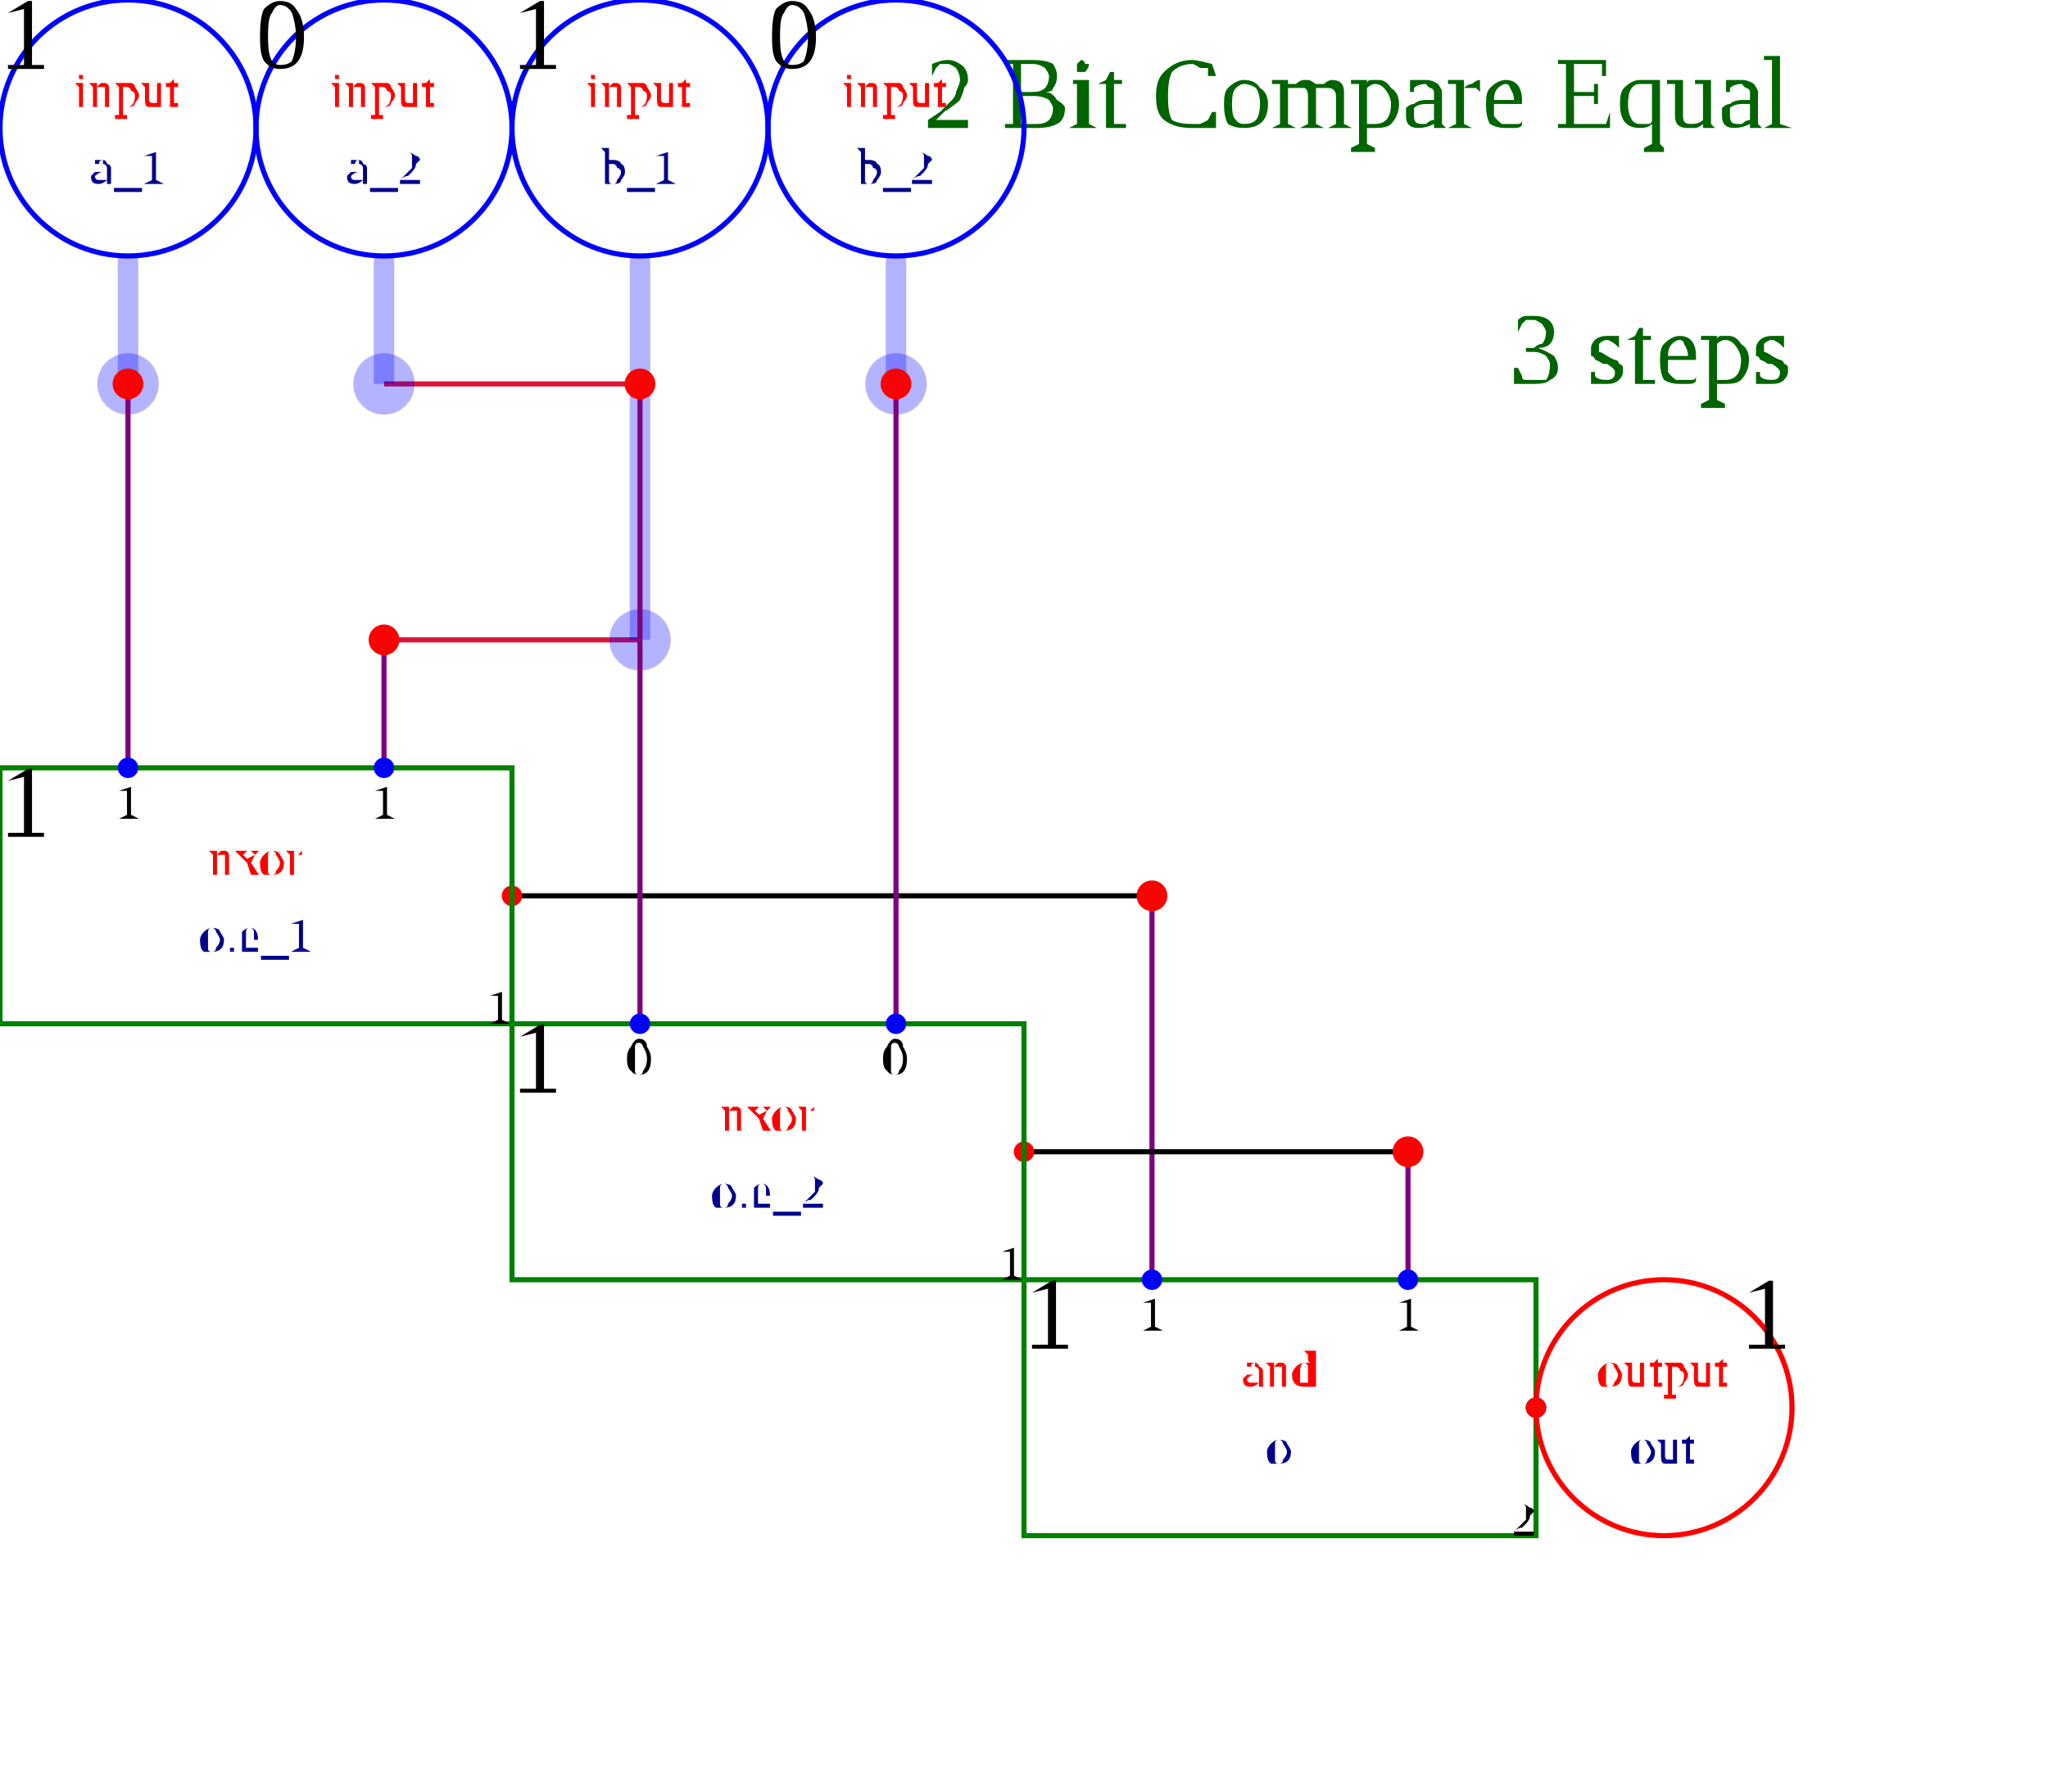
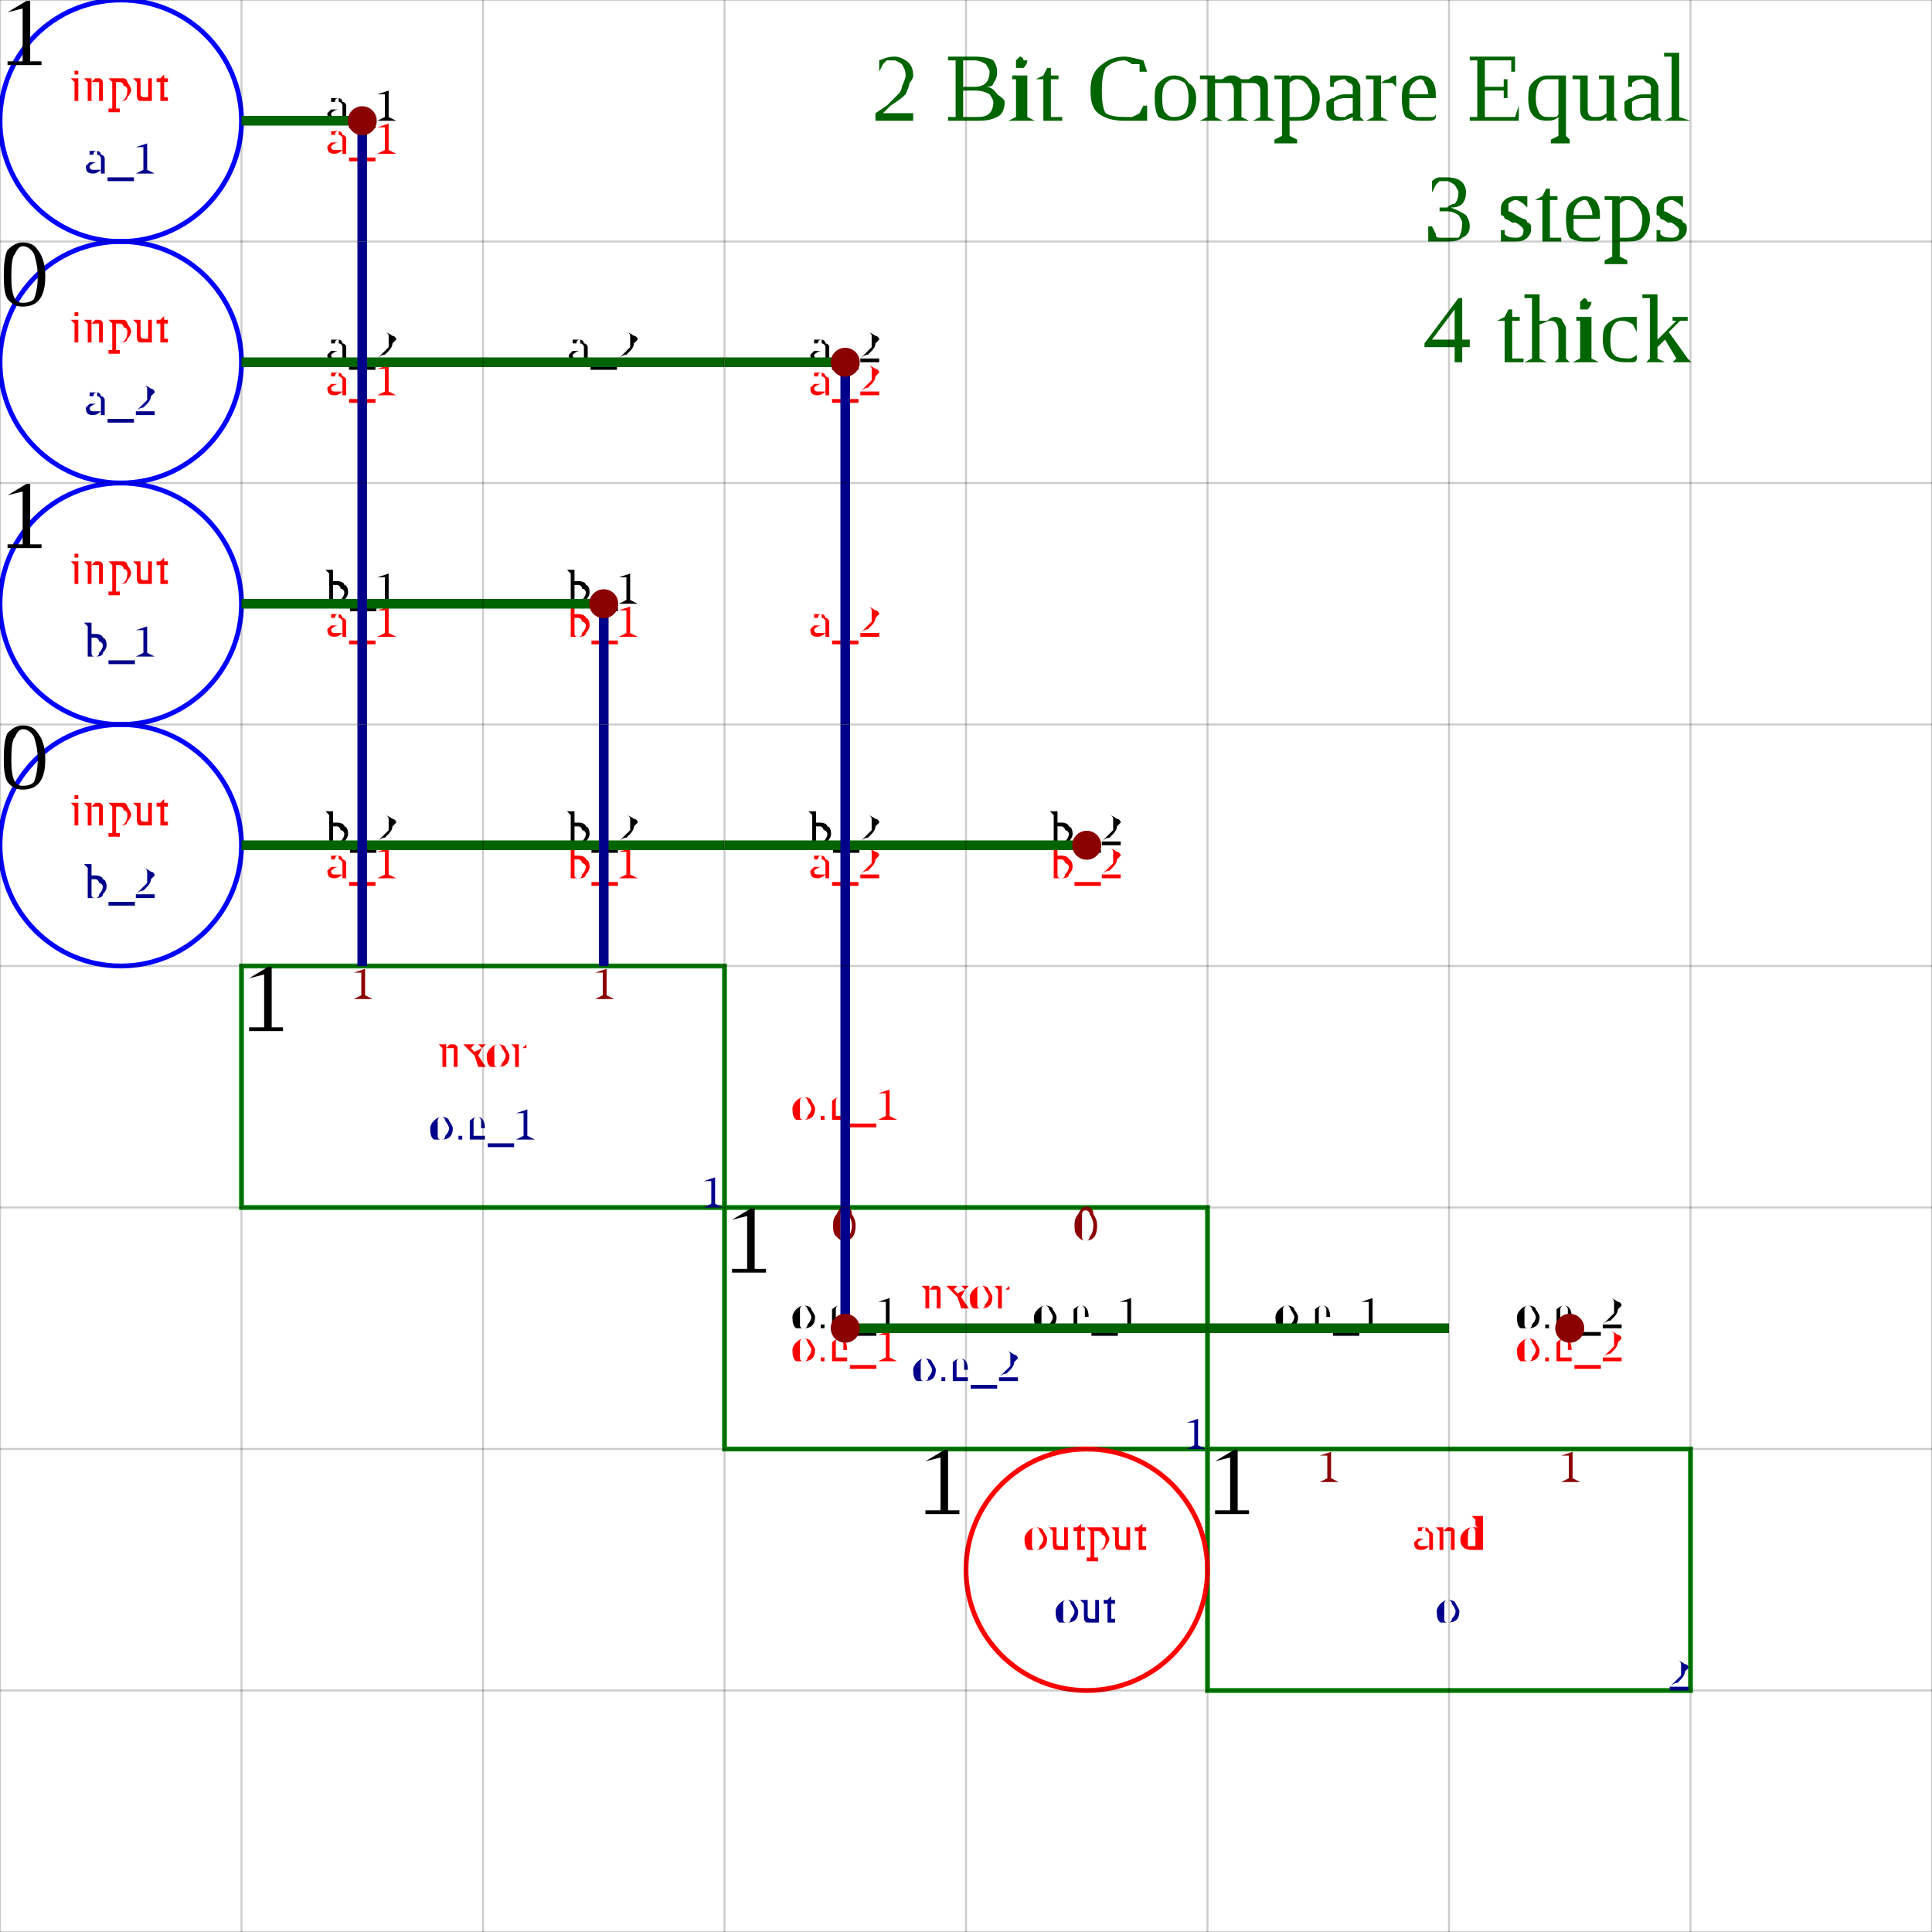
- <svg xmlns="http://www.w3.org/2000/svg" height="100%" viewBox="0 0 8 7" width="100%">
+ <svg xmlns="http://www.w3.org/2000/svg" height="100%" viewBox="0 0 8 8" width="100%">
  <text fill="darkGreen" font-size="0.4" stroke-width="0.04" text-anchor="end" x="7" y="0.5" z="-1">2 Bit Compare Equal
</text>
-   <text fill="darkGreen" font-size="0.4" stroke-width="0.04" text-anchor="end" x="7" y="1.5" z="-1">3 steps</text>
-   <line font-size="0.2" opacity="0.3" stroke="blue" stroke-width="0.08" x1="0.5" x2="0.5" y1="1" y2="1.5" />
-   <circle cx="0.5" cy="1.5" fill="blue" font-size="0.2" opacity="0.3" r="0.12" stroke-width="0.02" />
-   <line font-size="0.2" stroke="#DC143C" stroke-width="0.02" x1="1.5" x2="2.5" y1="1.5" y2="1.5" />
-   <line font-size="0.2" opacity="0.3" stroke="blue" stroke-width="0.08" x1="1.5" x2="1.5" y1="1" y2="1.5" />
-   <circle cx="1.5" cy="1.5" fill="blue" font-size="0.2" opacity="0.3" r="0.12" stroke-width="0.02" />
-   <line font-size="0.2" stroke="#DC143C" stroke-width="0.02" x1="1.5" x2="2.5" y1="2.5" y2="2.5" />
-   <line font-size="0.2" opacity="0.3" stroke="blue" stroke-width="0.08" x1="2.5" x2="2.5" y1="1" y2="2.5" />
-   <circle cx="2.5" cy="2.5" fill="blue" font-size="0.2" opacity="0.3" r="0.12" stroke-width="0.02" />
-   <line font-size="0.2" opacity="0.3" stroke="blue" stroke-width="0.08" x1="3.5" x2="3.5" y1="1" y2="1.5" />
-   <circle cx="3.5" cy="1.5" fill="blue" font-size="0.2" opacity="0.3" r="0.12" stroke-width="0.02" />
+   <text fill="darkGreen" font-size="0.4" stroke-width="0.04" text-anchor="end" x="7" y="1" z="-1">3 steps</text>
+   <text fill="darkGreen" font-size="0.4" stroke-width="0.04" text-anchor="end" x="7" y="1.5" z="-1">4 thick</text>
  <circle cx="0.5" cy="0.5" fill="transparent" font-size="0.2" r="0.5" stroke="blue" stroke-width="0.02" />
  <text dominant-baseline="hanging" fill="black" font-size="0.4" stroke-width="0.04" text-anchor="start" x="0" y="0">1</text>
  <text dominant-baseline="auto" fill="red" font-size="0.2" stroke-width="0.02" text-anchor="middle" x="0.5" y="0.417">input</text>
  <text dominant-baseline="hanging" fill="darkblue" font-size="0.2" stroke-width="0.02" text-anchor="middle" x="0.5" y="0.583">a_1</text>
-   <circle cx="1.5" cy="0.5" fill="transparent" font-size="0.2" r="0.5" stroke="blue" stroke-width="0.02" />
-   <text dominant-baseline="hanging" fill="black" font-size="0.4" stroke-width="0.04" text-anchor="start" x="1" y="0">0</text>
-   <text dominant-baseline="auto" fill="red" font-size="0.2" stroke-width="0.02" text-anchor="middle" x="1.5" y="0.417">input</text>
-   <text dominant-baseline="hanging" fill="darkblue" font-size="0.2" stroke-width="0.02" text-anchor="middle" x="1.5" y="0.583">a_2</text>
-   <circle cx="2.5" cy="0.5" fill="transparent" font-size="0.2" r="0.5" stroke="blue" stroke-width="0.02" />
-   <text dominant-baseline="hanging" fill="black" font-size="0.4" stroke-width="0.04" text-anchor="start" x="2" y="0">1</text>
-   <text dominant-baseline="auto" fill="red" font-size="0.2" stroke-width="0.02" text-anchor="middle" x="2.5" y="0.417">input</text>
-   <text dominant-baseline="hanging" fill="darkblue" font-size="0.2" stroke-width="0.02" text-anchor="middle" x="2.5" y="0.583">b_1</text>
-   <circle cx="3.5" cy="0.5" fill="transparent" font-size="0.2" r="0.5" stroke="blue" stroke-width="0.02" />
-   <text dominant-baseline="hanging" fill="black" font-size="0.4" stroke-width="0.04" text-anchor="start" x="3" y="0">0</text>
-   <text dominant-baseline="auto" fill="red" font-size="0.2" stroke-width="0.02" text-anchor="middle" x="3.5" y="0.417">input</text>
-   <text dominant-baseline="hanging" fill="darkblue" font-size="0.2" stroke-width="0.02" text-anchor="middle" x="3.5" y="0.583">b_2</text>
-   <rect fill="transparent" font-size="0.2" height="1" stroke="green" stroke-width="0.02" width="2" x="4" y="5" />
-   <text dominant-baseline="hanging" fill="black" font-size="0.4" stroke-width="0.04" text-anchor="start" x="4" y="5">1</text>
-   <text fill="black" font-size="0.2" stroke-width="0.02" text-anchor="end" x="6" y="6">2</text>
-   <text dominant-baseline="auto" fill="red" font-size="0.2" stroke-width="0.02" text-anchor="middle" x="5" y="5.417">and</text>
-   <text dominant-baseline="hanging" fill="darkblue" font-size="0.2" stroke-width="0.02" text-anchor="middle" x="5" y="5.583">o</text>
-   <line font-size="0.2" stroke="black" stroke-width="0.02" x1="2" x2="4.5" y1="3.5" y2="3.5" />
-   <line font-size="0.2" stroke="purple" stroke-width="0.02" x1="4.5" x2="4.5" y1="3.5" y2="5" />
-   <circle cx="4.5" cy="3.5" fill="red" font-size="0.2" r="0.06" stroke-width="0.02" />
-   <circle cx="4.5" cy="5" fill="blue" font-size="0.2" r="0.04" stroke-width="0.02" />
-   <circle cx="2" cy="3.5" fill="red" font-size="0.2" r="0.04" stroke-width="0.02" />
-   <text fill="black" font-size="0.2" stroke-width="0.02" text-anchor="middle" x="4.5" y="5.2">1</text>
-   <line font-size="0.2" stroke="black" stroke-width="0.02" x1="4" x2="5.5" y1="4.5" y2="4.5" />
-   <line font-size="0.2" stroke="purple" stroke-width="0.02" x1="5.5" x2="5.5" y1="4.5" y2="5" />
-   <circle cx="5.5" cy="4.5" fill="red" font-size="0.2" r="0.06" stroke-width="0.02" />
-   <circle cx="5.5" cy="5" fill="blue" font-size="0.2" r="0.04" stroke-width="0.02" />
-   <circle cx="4" cy="4.5" fill="red" font-size="0.2" r="0.04" stroke-width="0.02" />
-   <text fill="black" font-size="0.2" stroke-width="0.02" text-anchor="middle" x="5.5" y="5.2">1</text>
-   <rect fill="transparent" font-size="0.2" height="1" stroke="green" stroke-width="0.02" width="2" x="0" y="3" />
-   <text dominant-baseline="hanging" fill="black" font-size="0.4" stroke-width="0.04" text-anchor="start" x="0" y="3">1</text>
-   <text fill="black" font-size="0.2" stroke-width="0.02" text-anchor="end" x="2" y="4">1</text>
-   <text dominant-baseline="auto" fill="red" font-size="0.2" stroke-width="0.02" text-anchor="middle" x="1" y="3.417">nxor</text>
-   <text dominant-baseline="hanging" fill="darkblue" font-size="0.2" stroke-width="0.02" text-anchor="middle" x="1" y="3.583">o.e_1</text>
-   <line font-size="0.2" stroke="purple" stroke-width="0.02" x1="0.5" x2="0.5" y1="1.5" y2="3" />
-   <circle cx="0.5" cy="1.5" fill="red" font-size="0.2" r="0.06" stroke-width="0.02" />
-   <circle cx="0.5" cy="3" fill="blue" font-size="0.2" r="0.04" stroke-width="0.02" />
-   <text fill="black" font-size="0.2" stroke-width="0.02" text-anchor="middle" x="0.5" y="3.2">1</text>
-   <line font-size="0.2" stroke="purple" stroke-width="0.02" x1="1.5" x2="1.5" y1="2.5" y2="3" />
-   <circle cx="1.5" cy="2.5" fill="red" font-size="0.2" r="0.06" stroke-width="0.02" />
-   <circle cx="1.5" cy="3" fill="blue" font-size="0.2" r="0.04" stroke-width="0.02" />
-   <text fill="black" font-size="0.2" stroke-width="0.02" text-anchor="middle" x="1.5" y="3.2">1</text>
-   <rect fill="transparent" font-size="0.2" height="1" stroke="green" stroke-width="0.02" width="2" x="2" y="4" />
-   <text dominant-baseline="hanging" fill="black" font-size="0.4" stroke-width="0.04" text-anchor="start" x="2" y="4">1</text>
-   <text fill="black" font-size="0.2" stroke-width="0.02" text-anchor="end" x="4" y="5">1</text>
-   <text dominant-baseline="auto" fill="red" font-size="0.2" stroke-width="0.02" text-anchor="middle" x="3" y="4.417">nxor</text>
-   <text dominant-baseline="hanging" fill="darkblue" font-size="0.2" stroke-width="0.02" text-anchor="middle" x="3" y="4.583">o.e_2</text>
-   <line font-size="0.2" stroke="purple" stroke-width="0.02" x1="2.5" x2="2.5" y1="1.5" y2="4" />
-   <circle cx="2.5" cy="1.5" fill="red" font-size="0.2" r="0.06" stroke-width="0.02" />
-   <circle cx="2.5" cy="4" fill="blue" font-size="0.2" r="0.04" stroke-width="0.02" />
-   <text fill="black" font-size="0.2" stroke-width="0.02" text-anchor="middle" x="2.5" y="4.2">0</text>
-   <line font-size="0.2" stroke="purple" stroke-width="0.02" x1="3.5" x2="3.5" y1="1.5" y2="4" />
-   <circle cx="3.5" cy="1.5" fill="red" font-size="0.2" r="0.06" stroke-width="0.02" />
-   <circle cx="3.5" cy="4" fill="blue" font-size="0.2" r="0.04" stroke-width="0.02" />
-   <text fill="black" font-size="0.2" stroke-width="0.02" text-anchor="middle" x="3.5" y="4.2">0</text>
-   <circle cx="6.5" cy="5.5" fill="transparent" font-size="0.2" r="0.5" stroke="red" stroke-width="0.02" />
-   <text dominant-baseline="hanging" fill="black" font-size="0.4" stroke-width="0.04" text-anchor="end" x="7" y="5">1</text>
-   <text dominant-baseline="auto" fill="red" font-size="0.2" stroke-width="0.02" text-anchor="middle" x="6.5" y="5.417">output</text>
-   <text dominant-baseline="hanging" fill="darkblue" font-size="0.2" stroke-width="0.02" text-anchor="middle" x="6.5" y="5.583">out</text>
-   <line font-size="0.2" stroke="black" stroke-width="0.02" x1="6" x2="6" y1="5.5" y2="5.5" />
-   <circle cx="6" cy="5.5" fill="blue" font-size="0.2" r="0.04" stroke-width="0.02" />
-   <circle cx="6" cy="5.5" fill="red" font-size="0.2" r="0.04" stroke-width="0.02" />
+   <circle cx="0.5" cy="1.5" fill="transparent" font-size="0.2" r="0.5" stroke="blue" stroke-width="0.02" />
+   <text dominant-baseline="hanging" fill="black" font-size="0.4" stroke-width="0.04" text-anchor="start" x="0" y="1">0</text>
+   <text dominant-baseline="auto" fill="red" font-size="0.2" stroke-width="0.02" text-anchor="middle" x="0.5" y="1.417">input</text>
+   <text dominant-baseline="hanging" fill="darkblue" font-size="0.2" stroke-width="0.02" text-anchor="middle" x="0.5" y="1.583">a_2</text>
+   <circle cx="0.5" cy="2.5" fill="transparent" font-size="0.2" r="0.5" stroke="blue" stroke-width="0.02" />
+   <text dominant-baseline="hanging" fill="black" font-size="0.4" stroke-width="0.04" text-anchor="start" x="0" y="2">1</text>
+   <text dominant-baseline="auto" fill="red" font-size="0.2" stroke-width="0.02" text-anchor="middle" x="0.5" y="2.417">input</text>
+   <text dominant-baseline="hanging" fill="darkblue" font-size="0.2" stroke-width="0.02" text-anchor="middle" x="0.5" y="2.583">b_1</text>
+   <circle cx="0.5" cy="3.5" fill="transparent" font-size="0.2" r="0.5" stroke="blue" stroke-width="0.02" />
+   <text dominant-baseline="hanging" fill="black" font-size="0.4" stroke-width="0.04" text-anchor="start" x="0" y="3">0</text>
+   <text dominant-baseline="auto" fill="red" font-size="0.2" stroke-width="0.02" text-anchor="middle" x="0.5" y="3.417">input</text>
+   <text dominant-baseline="hanging" fill="darkblue" font-size="0.2" stroke-width="0.02" text-anchor="middle" x="0.5" y="3.583">b_2</text>
+   <rect fill="transparent" font-size="0.2" height="1" stroke="green" stroke-width="0.02" width="2" x="1" y="4" />
+   <text dominant-baseline="hanging" fill="black" font-size="0.4" stroke-width="0.04" text-anchor="start" x="1" y="4">1</text>
+   <text fill="darkBlue" font-size="0.2" stroke-width="0.02" text-anchor="end" x="3" y="5">1</text>
+   <text dominant-baseline="auto" fill="red" font-size="0.2" stroke-width="0.02" text-anchor="middle" x="2" y="4.417">nxor</text>
+   <text dominant-baseline="hanging" fill="darkblue" font-size="0.2" stroke-width="0.02" text-anchor="middle" x="2" y="4.583">o.e_1</text>
+   <text dominant-baseline="hanging" fill="darkRed" font-size="0.2" stroke-width="0.02" text-anchor="middle" x="1.5" y="4">1</text>
+   <text dominant-baseline="hanging" fill="darkRed" font-size="0.2" stroke-width="0.02" text-anchor="middle" x="2.5" y="4">1</text>
+   <rect fill="transparent" font-size="0.2" height="1" stroke="green" stroke-width="0.02" width="2" x="3" y="5" />
+   <text dominant-baseline="hanging" fill="black" font-size="0.4" stroke-width="0.04" text-anchor="start" x="3" y="5">1</text>
+   <text fill="darkBlue" font-size="0.2" stroke-width="0.02" text-anchor="end" x="5" y="6">1</text>
+   <text dominant-baseline="auto" fill="red" font-size="0.2" stroke-width="0.02" text-anchor="middle" x="4" y="5.417">nxor</text>
+   <text dominant-baseline="hanging" fill="darkblue" font-size="0.2" stroke-width="0.02" text-anchor="middle" x="4" y="5.583">o.e_2</text>
+   <text dominant-baseline="hanging" fill="darkRed" font-size="0.2" stroke-width="0.02" text-anchor="middle" x="3.5" y="5">0</text>
+   <text dominant-baseline="hanging" fill="darkRed" font-size="0.2" stroke-width="0.02" text-anchor="middle" x="4.5" y="5">0</text>
+   <rect fill="transparent" font-size="0.2" height="1" stroke="green" stroke-width="0.02" width="2" x="5" y="6" />
+   <text dominant-baseline="hanging" fill="black" font-size="0.4" stroke-width="0.04" text-anchor="start" x="5" y="6">1</text>
+   <text fill="darkBlue" font-size="0.2" stroke-width="0.02" text-anchor="end" x="7" y="7">2</text>
+   <text dominant-baseline="auto" fill="red" font-size="0.2" stroke-width="0.02" text-anchor="middle" x="6" y="6.417">and</text>
+   <text dominant-baseline="hanging" fill="darkblue" font-size="0.2" stroke-width="0.02" text-anchor="middle" x="6" y="6.583">o</text>
+   <text dominant-baseline="hanging" fill="darkRed" font-size="0.2" stroke-width="0.02" text-anchor="middle" x="5.5" y="6">1</text>
+   <text dominant-baseline="hanging" fill="darkRed" font-size="0.2" stroke-width="0.02" text-anchor="middle" x="6.5" y="6">1</text>
+   <circle cx="4.5" cy="6.5" fill="transparent" font-size="0.2" r="0.5" stroke="red" stroke-width="0.02" />
+   <text dominant-baseline="hanging" fill="black" font-size="0.4" stroke-width="0.04" text-anchor="end" x="4" y="6">1</text>
+   <text dominant-baseline="auto" fill="red" font-size="0.2" stroke-width="0.02" text-anchor="middle" x="4.5" y="6.417">output</text>
+   <text dominant-baseline="hanging" fill="darkblue" font-size="0.2" stroke-width="0.02" text-anchor="middle" x="4.5" y="6.583">out</text>
+   <text dominant-baseline="auto" fill="black" font-size="0.2" stroke-width="0.02" text-anchor="middle" x="1.5" y="0.5">a_1</text>
+   <text dominant-baseline="hanging" fill="red" font-size="0.2" stroke-width="0.02" text-anchor="middle" x="1.5" y="0.5">a_1</text>
+   <text dominant-baseline="auto" fill="black" font-size="0.2" stroke-width="0.02" text-anchor="middle" x="1.5" y="1.5">a_2</text>
+   <text dominant-baseline="hanging" fill="red" font-size="0.2" stroke-width="0.02" text-anchor="middle" x="1.5" y="1.5">a_1</text>
+   <text dominant-baseline="auto" fill="black" font-size="0.2" stroke-width="0.02" text-anchor="middle" x="1.5" y="2.5">b_1</text>
+   <text dominant-baseline="hanging" fill="red" font-size="0.2" stroke-width="0.02" text-anchor="middle" x="1.5" y="2.5">a_1</text>
+   <text dominant-baseline="auto" fill="black" font-size="0.2" stroke-width="0.02" text-anchor="middle" x="1.5" y="3.5">b_2</text>
+   <text dominant-baseline="hanging" fill="red" font-size="0.2" stroke-width="0.02" text-anchor="middle" x="1.5" y="3.5">a_1</text>
+   <text dominant-baseline="auto" fill="black" font-size="0.2" stroke-width="0.02" text-anchor="middle" x="2.5" y="1.5">a_2</text>
+   <text dominant-baseline="auto" fill="black" font-size="0.2" stroke-width="0.02" text-anchor="middle" x="2.5" y="2.5">b_1</text>
+   <text dominant-baseline="hanging" fill="red" font-size="0.2" stroke-width="0.02" text-anchor="middle" x="2.5" y="2.5">b_1</text>
+   <text dominant-baseline="auto" fill="black" font-size="0.2" stroke-width="0.02" text-anchor="middle" x="2.5" y="3.5">b_2</text>
+   <text dominant-baseline="hanging" fill="red" font-size="0.2" stroke-width="0.02" text-anchor="middle" x="2.5" y="3.5">b_1</text>
+   <text dominant-baseline="auto" fill="black" font-size="0.2" stroke-width="0.02" text-anchor="middle" x="3.5" y="1.5">a_2</text>
+   <text dominant-baseline="hanging" fill="red" font-size="0.2" stroke-width="0.02" text-anchor="middle" x="3.5" y="1.5">a_2</text>
+   <text dominant-baseline="hanging" fill="red" font-size="0.2" stroke-width="0.02" text-anchor="middle" x="3.5" y="2.5">a_2</text>
+   <text dominant-baseline="auto" fill="black" font-size="0.2" stroke-width="0.02" text-anchor="middle" x="3.5" y="3.5">b_2</text>
+   <text dominant-baseline="hanging" fill="red" font-size="0.2" stroke-width="0.02" text-anchor="middle" x="3.5" y="3.5">a_2</text>
+   <text dominant-baseline="hanging" fill="red" font-size="0.2" stroke-width="0.02" text-anchor="middle" x="3.5" y="4.5">o.e_1</text>
+   <text dominant-baseline="auto" fill="black" font-size="0.2" stroke-width="0.02" text-anchor="middle" x="3.5" y="5.5">o.e_1</text>
+   <text dominant-baseline="hanging" fill="red" font-size="0.2" stroke-width="0.02" text-anchor="middle" x="3.5" y="5.5">o.e_1</text>
+   <text dominant-baseline="auto" fill="black" font-size="0.2" stroke-width="0.02" text-anchor="middle" x="4.5" y="3.5">b_2</text>
+   <text dominant-baseline="hanging" fill="red" font-size="0.2" stroke-width="0.02" text-anchor="middle" x="4.5" y="3.5">b_2</text>
+   <text dominant-baseline="auto" fill="black" font-size="0.2" stroke-width="0.02" text-anchor="middle" x="4.5" y="5.5">o.e_1</text>
+   <text dominant-baseline="auto" fill="black" font-size="0.2" stroke-width="0.02" text-anchor="middle" x="5.5" y="5.5">o.e_1</text>
+   <text dominant-baseline="auto" fill="black" font-size="0.2" stroke-width="0.02" text-anchor="middle" x="6.5" y="5.5">o.e_2</text>
+   <text dominant-baseline="hanging" fill="red" font-size="0.2" stroke-width="0.02" text-anchor="middle" x="6.5" y="5.5">o.e_2</text>
+   <line fill="transparent" font-size="0.2" stroke="darkgreen" stroke-width="0.04" x1="1" x2="1.5" y1="0.5" y2="0.5" />
+   <line fill="transparent" font-size="0.2" stroke="darkblue" stroke-width="0.04" x1="1.5" x2="1.5" y1="0.5" y2="1" />
+   <circle cx="1.5" cy="0.5" fill="darkRed" font-size="0.2" r="0.06" stroke-width="0.02" />
+   <line fill="transparent" font-size="0.2" stroke="darkgreen" stroke-width="0.04" x1="1" x2="2" y1="1.5" y2="1.5" />
+   <line fill="transparent" font-size="0.2" stroke="darkblue" stroke-width="0.04" x1="1.5" x2="1.5" y1="1" y2="2" />
+   <line fill="transparent" font-size="0.2" stroke="darkgreen" stroke-width="0.04" x1="1" x2="2" y1="2.5" y2="2.5" />
+   <line fill="transparent" font-size="0.2" stroke="darkblue" stroke-width="0.04" x1="1.5" x2="1.5" y1="2" y2="3" />
+   <line fill="transparent" font-size="0.2" stroke="darkgreen" stroke-width="0.04" x1="1" x2="2" y1="3.5" y2="3.5" />
+   <line fill="transparent" font-size="0.2" stroke="darkblue" stroke-width="0.04" x1="1.5" x2="1.5" y1="3" y2="4" />
+   <line fill="transparent" font-size="0.2" stroke="darkgreen" stroke-width="0.04" x1="2" x2="3" y1="1.5" y2="1.5" />
+   <line fill="transparent" font-size="0.2" stroke="darkgreen" stroke-width="0.04" x1="2" x2="2.5" y1="2.5" y2="2.5" />
+   <line fill="transparent" font-size="0.2" stroke="darkblue" stroke-width="0.04" x1="2.5" x2="2.5" y1="2.5" y2="3" />
+   <circle cx="2.5" cy="2.5" fill="darkRed" font-size="0.2" r="0.06" stroke-width="0.02" />
+   <line fill="transparent" font-size="0.2" stroke="darkgreen" stroke-width="0.04" x1="2" x2="3" y1="3.5" y2="3.5" />
+   <line fill="transparent" font-size="0.2" stroke="darkblue" stroke-width="0.04" x1="2.5" x2="2.5" y1="3" y2="4" />
+   <line fill="transparent" font-size="0.2" stroke="darkgreen" stroke-width="0.04" x1="3" x2="3.5" y1="1.5" y2="1.5" />
+   <line fill="transparent" font-size="0.2" stroke="darkblue" stroke-width="0.04" x1="3.5" x2="3.5" y1="1.5" y2="2" />
+   <circle cx="3.5" cy="1.5" fill="darkRed" font-size="0.2" r="0.06" stroke-width="0.02" />
+   <line fill="transparent" font-size="0.2" stroke="darkblue" stroke-width="0.04" x1="3.5" x2="3.5" y1="2" y2="3" />
+   <line fill="transparent" font-size="0.2" stroke="darkgreen" stroke-width="0.04" x1="3" x2="4" y1="3.5" y2="3.5" />
+   <line fill="transparent" font-size="0.2" stroke="darkblue" stroke-width="0.04" x1="3.5" x2="3.5" y1="3" y2="4" />
+   <line fill="transparent" font-size="0.2" stroke="darkblue" stroke-width="0.04" x1="3.5" x2="3.5" y1="4" y2="5" />
+   <line fill="transparent" font-size="0.2" stroke="darkgreen" stroke-width="0.04" x1="3.5" x2="4" y1="5.5" y2="5.5" />
+   <line fill="transparent" font-size="0.2" stroke="darkblue" stroke-width="0.04" x1="3.5" x2="3.5" y1="5" y2="5.5" />
+   <circle cx="3.5" cy="5.5" fill="darkRed" font-size="0.2" r="0.06" stroke-width="0.02" />
+   <line fill="transparent" font-size="0.2" stroke="darkgreen" stroke-width="0.04" x1="4" x2="4.5" y1="3.5" y2="3.5" />
+   <circle cx="4.5" cy="3.5" fill="darkRed" font-size="0.2" r="0.06" stroke-width="0.02" />
+   <line fill="transparent" font-size="0.2" stroke="darkgreen" stroke-width="0.04" x1="4" x2="5" y1="5.5" y2="5.5" />
+   <line fill="transparent" font-size="0.2" stroke="darkgreen" stroke-width="0.04" x1="5" x2="6" y1="5.5" y2="5.5" />
+   <circle cx="6.5" cy="5.5" fill="darkRed" font-size="0.2" r="0.06" stroke-width="0.02" />
+   <line fill="transparent" font-size="0.2" opacity="0.2" stroke="black" stroke-width="0.008" x1="0" x2="0" y1="0" y2="8" />
+   <line fill="transparent" font-size="0.2" opacity="0.2" stroke="black" stroke-width="0.008" x1="1" x2="1" y1="0" y2="8" />
+   <line fill="transparent" font-size="0.2" opacity="0.2" stroke="black" stroke-width="0.008" x1="2" x2="2" y1="0" y2="8" />
+   <line fill="transparent" font-size="0.2" opacity="0.2" stroke="black" stroke-width="0.008" x1="3" x2="3" y1="0" y2="8" />
+   <line fill="transparent" font-size="0.2" opacity="0.2" stroke="black" stroke-width="0.008" x1="4" x2="4" y1="0" y2="8" />
+   <line fill="transparent" font-size="0.2" opacity="0.2" stroke="black" stroke-width="0.008" x1="5" x2="5" y1="0" y2="8" />
+   <line fill="transparent" font-size="0.2" opacity="0.2" stroke="black" stroke-width="0.008" x1="6" x2="6" y1="0" y2="8" />
+   <line fill="transparent" font-size="0.2" opacity="0.2" stroke="black" stroke-width="0.008" x1="7" x2="7" y1="0" y2="8" />
+   <line fill="transparent" font-size="0.2" opacity="0.2" stroke="black" stroke-width="0.008" x1="8" x2="8" y1="0" y2="8" />
+   <line fill="transparent" font-size="0.2" opacity="0.2" stroke="black" stroke-width="0.008" x1="0" x2="8" y1="0" y2="0" />
+   <line fill="transparent" font-size="0.2" opacity="0.2" stroke="black" stroke-width="0.008" x1="0" x2="8" y1="1" y2="1" />
+   <line fill="transparent" font-size="0.2" opacity="0.2" stroke="black" stroke-width="0.008" x1="0" x2="8" y1="2" y2="2" />
+   <line fill="transparent" font-size="0.2" opacity="0.2" stroke="black" stroke-width="0.008" x1="0" x2="8" y1="3" y2="3" />
+   <line fill="transparent" font-size="0.2" opacity="0.2" stroke="black" stroke-width="0.008" x1="0" x2="8" y1="4" y2="4" />
+   <line fill="transparent" font-size="0.2" opacity="0.2" stroke="black" stroke-width="0.008" x1="0" x2="8" y1="5" y2="5" />
+   <line fill="transparent" font-size="0.2" opacity="0.2" stroke="black" stroke-width="0.008" x1="0" x2="8" y1="6" y2="6" />
+   <line fill="transparent" font-size="0.2" opacity="0.2" stroke="black" stroke-width="0.008" x1="0" x2="8" y1="7" y2="7" />
+   <line fill="transparent" font-size="0.2" opacity="0.2" stroke="black" stroke-width="0.008" x1="0" x2="8" y1="8" y2="8" />
</svg>
